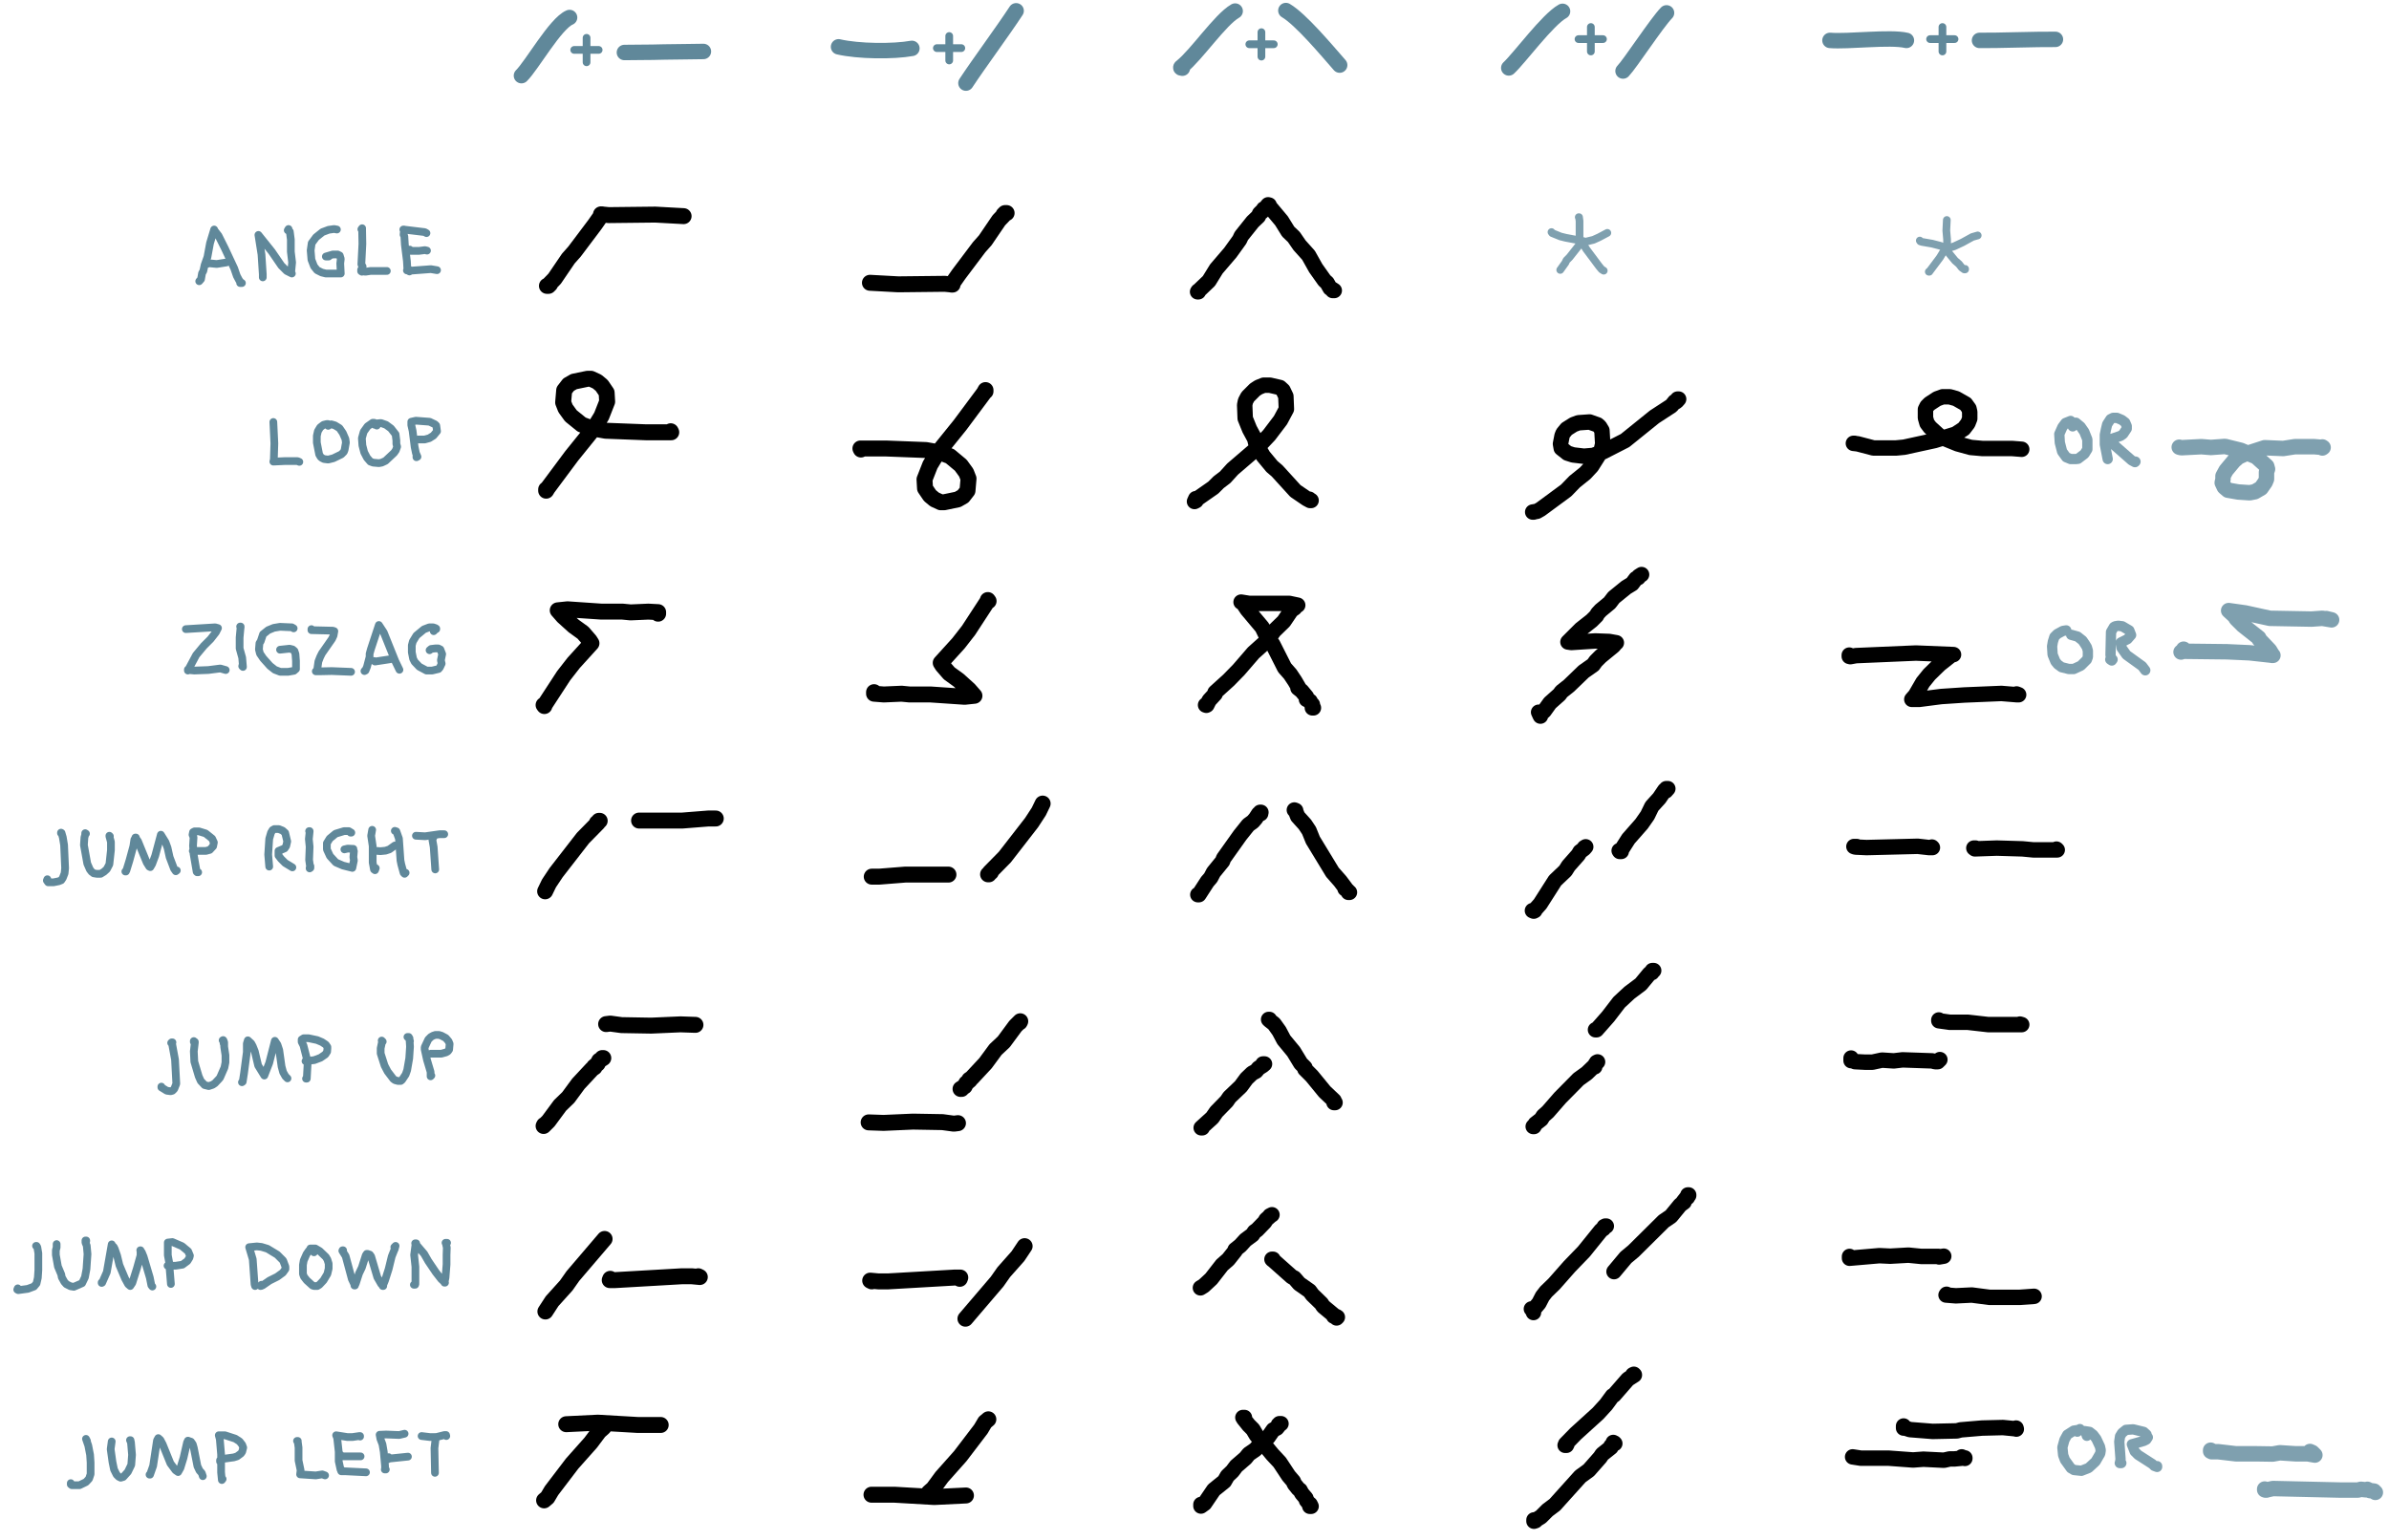
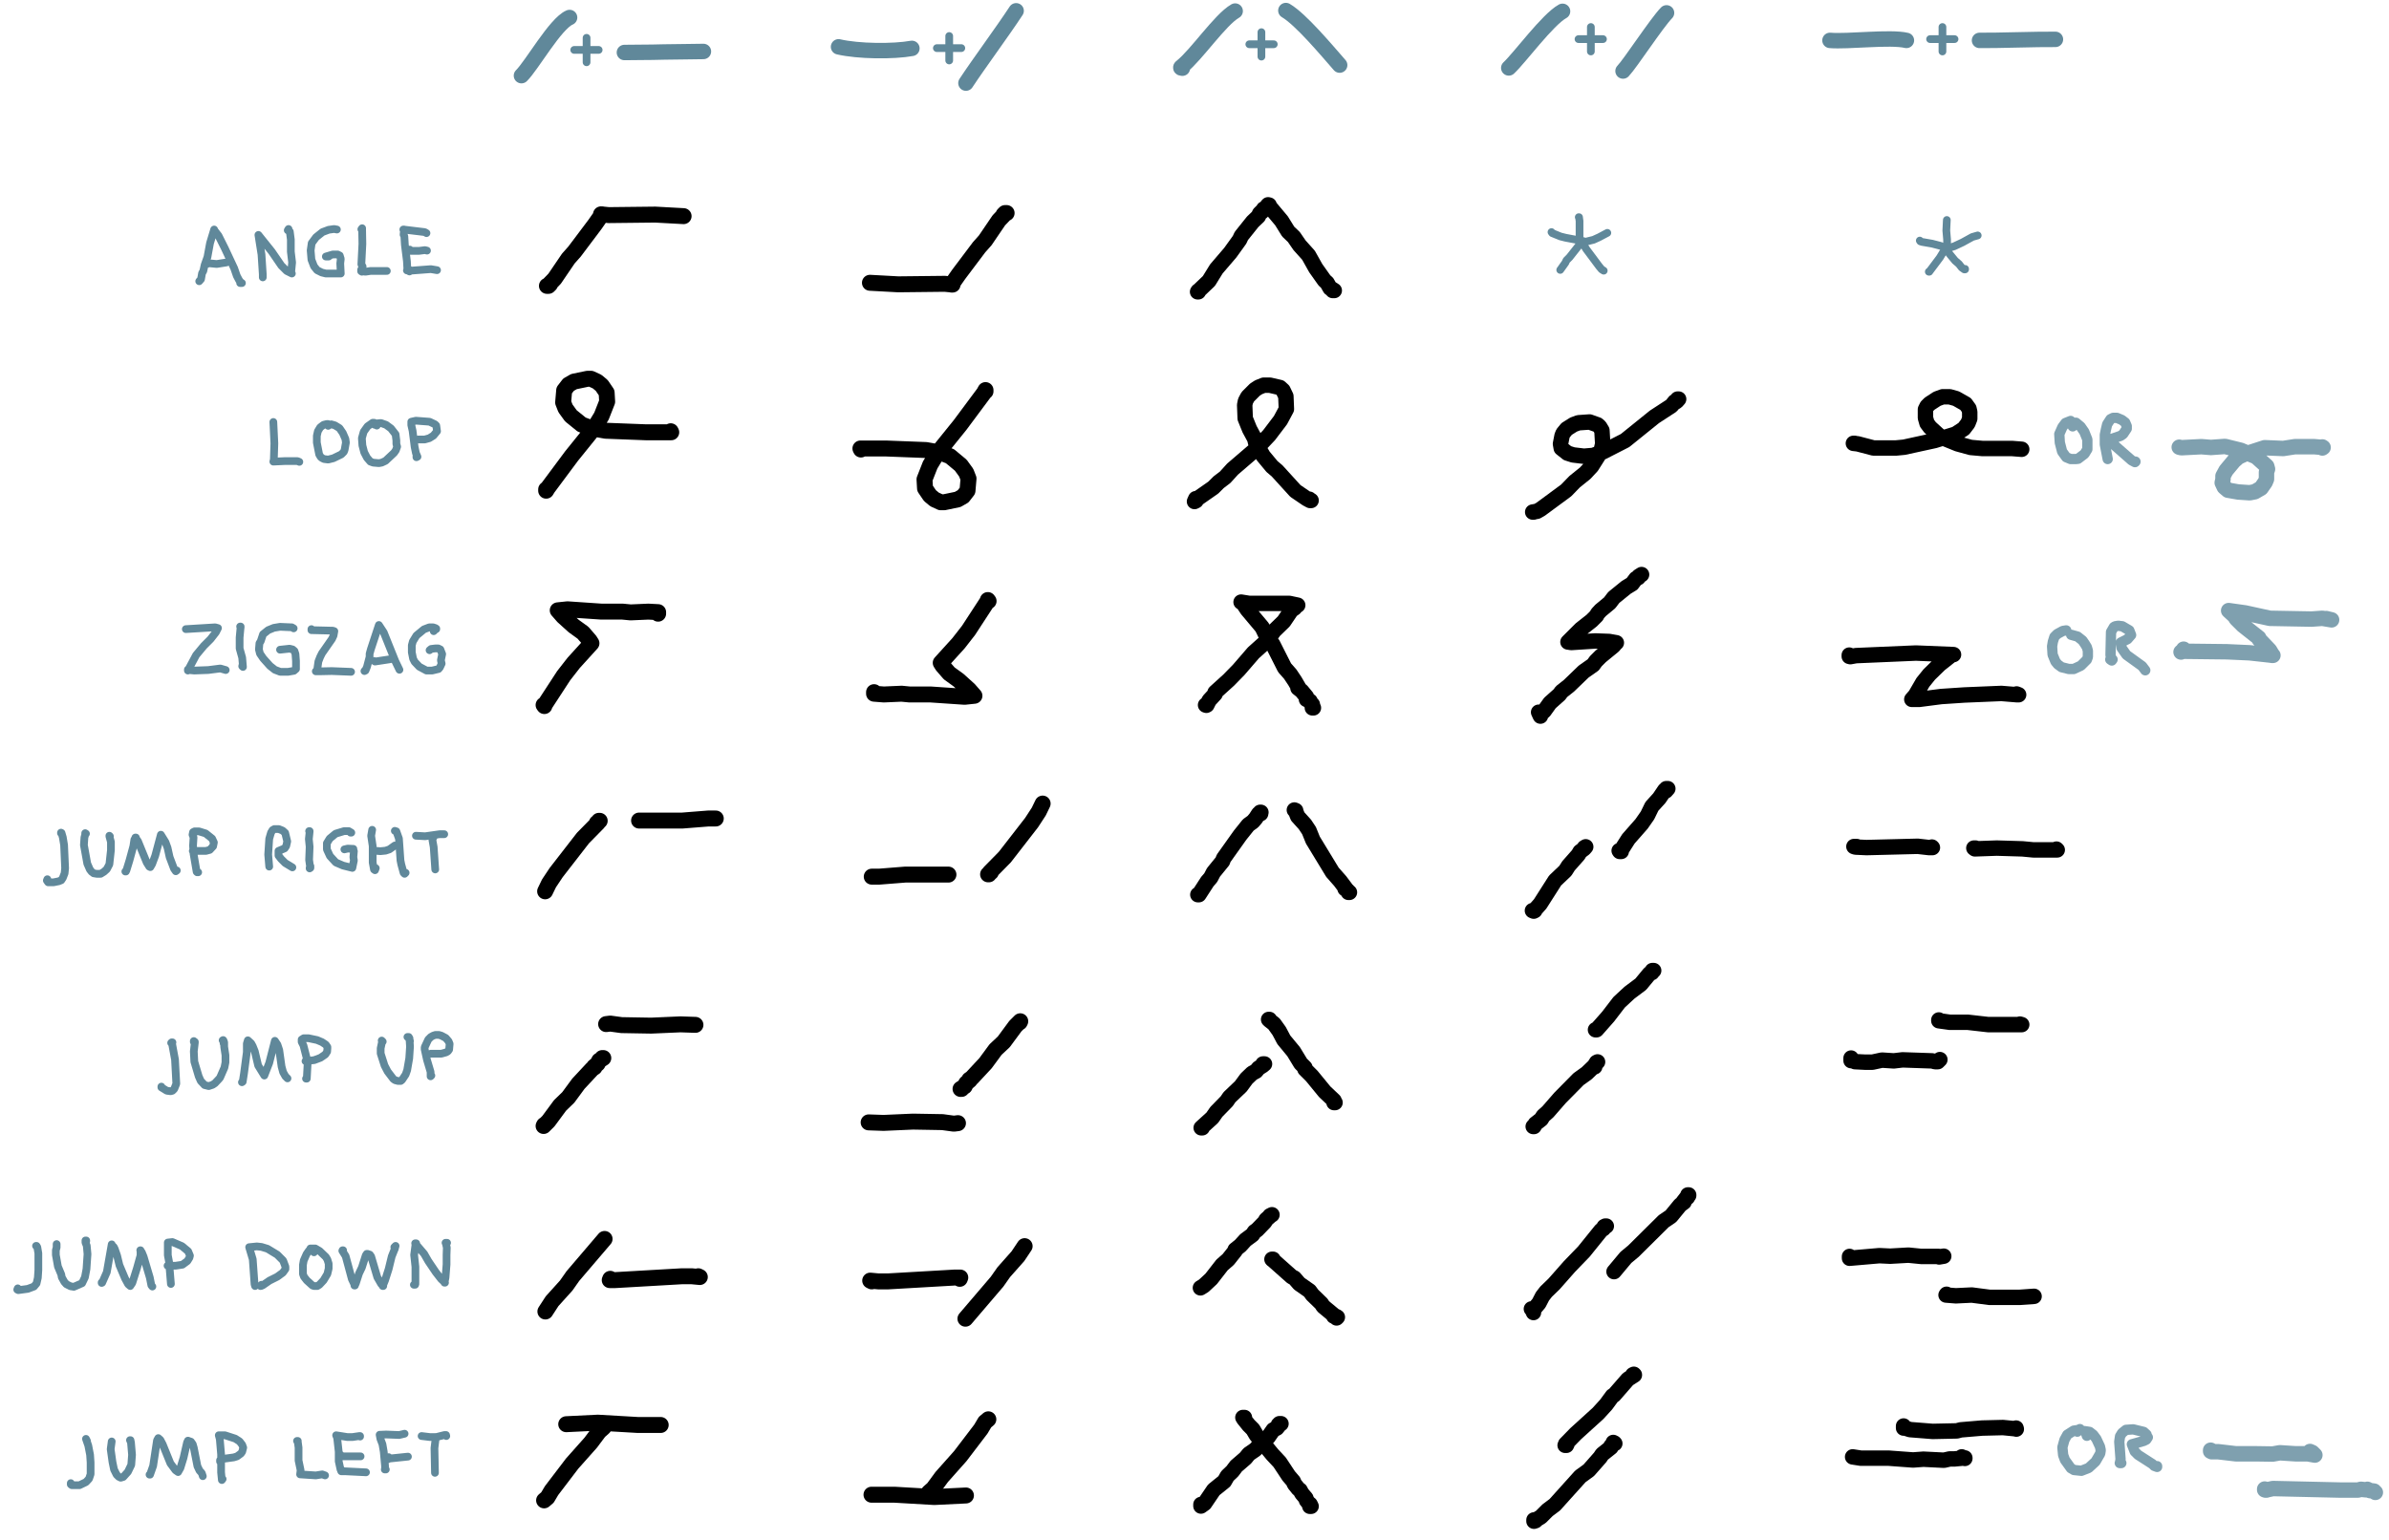
<svg xmlns="http://www.w3.org/2000/svg" id="vector" viewBox="0 0 92.82 59.84">
  <defs>
    <style>
+       .cls-1 {
+         stroke-width: .3px;
+       }
+ 
      .cls-1, .cls-2, .cls-3 {
        stroke: #60889a;
      }

-       .cls-1, .cls-2, .cls-3, .cls-4, .cls-5, .cls-6, .cls-7, .cls-8 {
+       .cls-1, .cls-2, .cls-3, .cls-4, .cls-5, .cls-6, .cls-7 {
        fill: none;
        stroke-linecap: round;
        stroke-linejoin: round;
      }

-       .cls-1, .cls-8 {
-         stroke-width: .3px;
-       }
- 
      .cls-2 {
        stroke-width: .3px;
      }

      .cls-3, .cls-4, .cls-7 {
        stroke-width: .6px;
      }

      .cls-4, .cls-5 {
        stroke: #000;
      }

      .cls-5 {
        stroke-width: .62px;
      }

      .cls-6 {
        stroke-width: .4px;
      }

-       .cls-6, .cls-7, .cls-8 {
+       .cls-6, .cls-7 {
        stroke: #7fa0af;
      }
    </style>
  </defs>
  <path class="cls-4" d="M71.98,56.62l.32.05h1.08s.95.07.95.07l.4-.03.8.04.22-.05h.18s.41-.04.41-.04v.02s-.12-.06-.12-.06" />
  <path class="cls-4" d="M73.96,55.42v.08s0-.02,0-.02l.25.08.88.07.94-.02.15-.04.83-.07.81-.02.51.05v-.03s.01.04.01.04" />
  <path class="cls-7" d="M85.89,56.36v.04s.04-.02.04-.02v.04s.26,0,.26,0l.68.08h.79s.64.01.64.01l.28-.05.61.04h.47s.28.05.28.05l-.1-.1-.09-.04" />
  <path class="cls-6" d="M80.71,55.64l.1-.1-.04.03-.2.03-.25.16-.11.2-.08.29.03.3.07.19.23.32.12.07.29.03.28-.11.27-.25.18-.31.02-.13-.03-.14-.14-.3-.12-.16-.14-.11-.19-.03.03.02.05.16" />
  <path class="cls-6" d="M82.36,56.86h.06s-.05-.02-.05-.02l.02-.13-.05-.68.03-.21.08-.13.15-.12.28-.02.41.1.11.1v.05s.05.06.05.06l-.06.09-.1.05-.46.13.11.28.13.13.56.36.07.07.11.04v-.03" />
  <path class="cls-7" d="M87.99,57.9v-.03s.03.04.03.04h.04s-.02,0-.02,0l.27-.06,2.63.06h.67s.12-.03.12-.03l.2.02.05-.02.1.05.16.02h-.02s.07.05.07.05" />
  <path class="cls-2" d="M15.81,10.51h.02s-.02-.36-.02-.36l-.08-.64-.02-.33-.03-.06.02-.2h-.03s.83.1.83.1l.07.04" />
  <path class="cls-2" d="M15.92,9.7l-.02.05h.38s.23-.03.23-.03l.08.02" />
  <path class="cls-2" d="M15.94,10.5l-.03.05.03-.03.8-.06.24.04" />
  <path class="cls-2" d="M7.74,10.93l.07-.08.04-.23.05-.09.05-.23.11-.31.1-.54.16-.53v.02s.17.22.17.22l.24.48.37.79.1.29.09.17.07.09.04.02h-.07" />
  <path class="cls-2" d="M8.07,10.25h0s.04-.02.04-.02l.31.03.38-.06" />
  <path class="cls-2" d="M14.04,8.91l.03-.04v.06s.01.55.01.55l-.04.79.05.09-.06.13.03.02v.05s-.03-.02-.03-.02l.17.02.2-.03h.63" />
  <path class="cls-2" d="M13.09,8.92h0s-.11-.02-.11-.02l-.21.03-.24.09-.25.2-.17.23-.04.28.03.36.1.26.12.15.18.09.16.04h.58s-.02-.39-.02-.39l.02-.18-.04-.13-.08-.04h-.19s-.27.08-.27.08h.11" />
  <path class="cls-2" d="M10.21,10.78v-.12s-.05-.77-.05-.77l-.12-.76.52.65.37.54.21.21.2.1-.03-.02.04-.41-.05-.42v-.47s-.04-.31-.04-.31l-.08-.05.03-.05" />
  <path class="cls-5" d="M38.99,8.34l.06-.06h.06s-.05.02-.05.02l-.25.26-.53.78-.24.27-.79,1.05-.28.4h.04s-.3-.03-.3-.03l-1.81.02-1.1-.06" />
  <path class="cls-5" d="M21.37,11.05l-.06.06h-.06s.05-.02.05-.02l.25-.26.53-.78.24-.27.79-1.05.28-.4h-.04s.3.03.3.03l1.81-.02,1.1.06" />
-   <path class="cls-8" d="M61.37,9.32l.02.02h-.02s0-.75,0-.75l-.02-.15h0s-.01,0-.01,0" />
-   <path class="cls-8" d="M61.47,9.41h.01s-.02.02-.02.02l.45-.11.22-.1.32-.17" />
-   <path class="cls-8" d="M61.52,9.37l-.69-.13-.2-.05-.32-.13-.03-.04" />
-   <path class="cls-8" d="M61.43,9.43l-.45.57-.12.12-.04.09-.2.28" />
-   <path class="cls-8" d="M61.48,9.43l.15.25.5.67.1.12.08.05" />
+   <path class="cls-1" d="M61.37,9.32l.02.02h-.02s0-.75,0-.75l-.02-.15h0s-.01,0-.01,0" />
+   <path class="cls-1" d="M61.47,9.41h.01s-.02.02-.02.02l.45-.11.22-.1.32-.17" />
+   <path class="cls-1" d="M61.52,9.37l-.69-.13-.2-.05-.32-.13-.03-.04" />
+   <path class="cls-1" d="M61.43,9.43l-.45.57-.12.12-.04.09-.2.28" />
+   <path class="cls-1" d="M61.48,9.43l.15.25.5.67.1.12.08.05" />
  <path class="cls-4" d="M46.55,11.31l-.02.03h.03s-.03,0-.03,0l.44-.42.29-.47.54-.63.36-.5.07-.15.44-.55.22-.21.05-.11.07-.07h.02s.07-.11.07-.11l.14-.06h-.05s.07-.09.07-.09h.05s-.04-.01-.04-.01l.52.62.26.42.22.21.22.32.35.39.28.5.34.48.1.09.12.21.1.05.03.04h-.03s.06,0,.06,0l-.15-.09" />
  <path class="cls-2" d="M14.56,16.51l-.02-.08h-.06s-.2.14-.2.14l-.15.21-.07.25.02.28.07.27.11.21.13.15.11.04.22.02.11-.02.15-.07.33-.31.07-.1.05-.14-.03-.11v-.13s-.03-.24-.03-.24l-.18-.23-.19-.14-.2-.07-.21.02.05.08" />
  <path class="cls-2" d="M16.18,17.77v-.04s0,.02,0,.02h.04s-.06-.14-.06-.14l-.05-.24-.08-.63-.05-.22v-.13s.18-.04.18-.04l.53.04.21.1.05.05.03.22-.14.17-.16.1-.18.05h-.24s-.02,0-.02,0" />
  <path class="cls-2" d="M12.75,16.55l.06-.04-.06-.03h-.06s-.12.03-.12.03l-.13.1-.09.15-.04.18v.26s.09.46.09.46l.06.1.05.04.08.04.16.02.2-.05.31-.15.1-.1.03-.08.05-.28-.02-.14-.1-.23-.13-.19-.18-.11-.14-.04" />
  <path class="cls-2" d="M10.62,16.4l.04.83-.02.63-.02.08.43-.02h.51s.07.03.07.03" />
  <path class="cls-5" d="M21.22,19.02v.05s.06-.1.06-.1l.93-1.25.88-1.09.28-.46.22-.56-.02-.35-.19-.28-.18-.15-.24-.11h-.13s-.53.11-.53.11l-.21.12-.17.22-.04.47.09.23.21.29.42.34.37.14.56.1,1.56.06h.99s-.02-.04-.02-.04" />
  <path class="cls-4" d="M46.46,19.38l-.05.11.06-.03h-.02s.03-.05.03-.05l.66-.46.21-.21.25-.19.29-.32.92-.79.5-.53.44-.58.23-.43-.02-.5-.11-.23-.12-.11-.39-.09h-.24s-.2.08-.2.08l-.14.09-.28.28-.09.17-.03.15.02.52.17.42.2.37.04.17.29.5.34.41.2.17.71.78.44.3.13.07h.04s-.04,0-.04,0l-.03-.05" />
  <path class="cls-5" d="M38.29,15.21v-.05s-.06.11-.06.11l-.93,1.25-.88,1.09-.28.46-.22.56.02.35.19.28.18.15.24.11h.13s.53-.11.53-.11l.21-.12.17-.22.04-.47-.09-.23-.21-.29-.42-.35-.37-.14-.56-.1-1.56-.06h-.99s.02.04.02.04" />
-   <path class="cls-8" d="M75.62,9.56l.02.03h.01s0-.28,0-.28l-.03-.35.02-.41" />
-   <path class="cls-8" d="M75.71,9.6v.02s.09-.01.09-.01l.13-.04.32-.15.38-.21.21-.06" />
-   <path class="cls-8" d="M75.65,9.66l-.07-.04-.2-.07-.31-.08-.4-.07-.06-.02-.02-.03" />
-   <path class="cls-8" d="M75.69,9.58h-.04s-.11.15-.11.15l-.17.28-.39.52-.04.03h.02" />
-   <path class="cls-8" d="M75.65,9.68v.02s0,0,0,0l.08.15.23.28.15.13.11.14.1.07h.03s0-.02,0-.02" />
+   <path class="cls-1" d="M75.62,9.56l.02.03h.01s0-.28,0-.28l-.03-.35.02-.41" />
+   <path class="cls-1" d="M75.71,9.6v.02s.09-.01.09-.01l.13-.04.32-.15.38-.21.21-.06" />
+   <path class="cls-1" d="M75.65,9.66l-.07-.04-.2-.07-.31-.08-.4-.07-.06-.02-.02-.03" />
+   <path class="cls-1" d="M75.69,9.58h-.04s-.11.15-.11.15l-.17.28-.39.52-.04.03h.02" />
+   <path class="cls-1" d="M75.65,9.68v.02s0,0,0,0l.08.15.23.28.15.13.11.14.1.07h.03s0-.02,0-.02" />
  <path class="cls-4" d="M72.06,17.23h-.05s.17.02.17.02l.61.16h.88s.31-.03.31-.03l1.19-.26.81-.25.32-.21.16-.21.07-.18v-.26s-.03-.13-.03-.13l-.13-.18-.37-.21-.25-.07h-.27s-.22.08-.22.08l-.29.19-.1.1-.06.12v.33s.06.21.06.21l.12.16.33.3.15.1.59.24.51.14.45.04h1.15s.38.03.38.03" />
  <path class="cls-6" d="M80.4,16.46l.05-.1-.2.08-.12.16-.12.27.02.33.09.35.16.22.17.07h.2s.09-.01.09-.01l.25-.19.11-.18v-.38s-.12-.3-.12-.3l-.14-.2-.18-.15h-.13s0,.14,0,.14" />
  <path class="cls-6" d="M81.89,17.84l-.11-.57v-.37s.04-.2.04-.2l.05-.21.13-.2.1-.05h.15s.19.08.19.08l.13.1.06.14v.1s-.14.21-.14.21l-.1.07-.33.11-.05.04h.04s.11.22.11.22l.66.58.13.07.02-.02" />
  <path class="cls-7" d="M84.67,17.38l.08.02.78-.04.37.03.55-.04.61.15.6.25.41.37.03.11-.04.12v.27s-.05.12-.05.12l-.16.23-.24.14-.2.04-.45-.03-.4-.07-.14-.12-.08-.17.03-.13v-.13s.12-.22.12-.22l.3-.36.18-.16.22-.1.8-.26.72.03.45-.07h.76s.34.03.34.03l-.03.02v-.04" />
  <path class="cls-4" d="M59.59,19.9h-.04s.17-.03.17-.03l.14-.08.99-.73.33-.34.41-.33.25-.27.36-.57.07-.3-.03-.52-.09-.15-.08-.07-.31-.11-.43.03-.19.07-.27.17-.14.17-.04.1-.06.31.03.17.24.19.22.07.42.05.36-.03.38-.14.86-.44,1.14-.92.66-.43.13-.16.02.02.05-.03.08-.09h-.04" />
  <path class="cls-7" d="M84.84,25.23l-.03.07-.07.04.04-.03,1.74.02.88.04.91.1h-.04s.03,0,.03,0l-.12-.2-.4-.42-.02-.06-.62-.49-.26-.26-.05-.09-.24-.22.64.09.96.21,1.62.03.42-.03.36.06-.21-.05" />
  <path class="cls-6" d="M80.28,24.5l-.13.02-.22.12-.11.11-.06.19-.03.18.02.32.11.27.09.11.15.11.28.07h.19s.28-.13.28-.13l.23-.23.04-.11v-.24s-.04-.14-.04-.14l-.08-.13-.09-.13-.19-.15-.25-.07" />
  <path class="cls-6" d="M82.08,25.63l-.03.04-.06-.04.03-.04-.02-.14.02-.89.11-.19.05-.03.12-.02.16.02.27.16.07.18-.14.16-.26.13.03.21.19.27.61.44.12.16" />
  <path class="cls-4" d="M71.85,25.46v.05s.02-.02.02-.02l.02.03.22-.04,2.33-.1,1.46.06h-.06s-.48.38-.48.38l-.4.39-.25.31-.29.5-.14.16h.29s.85-.11.85-.11l.9-.06,1.44-.06.61.05h.06s-.08-.03-.08-.03" />
  <path class="cls-2" d="M11.41,24.42l-.07-.04-.46-.02-.24.04-.22.09-.2.16-.09.27-.05.08-.02.24.04.16.13.19.26.29.19.15.21.08h.3s.23-.04.23-.04l.08-.07v-.31s-.02-.27-.02-.27l-.04-.12-.07-.06-.12-.03-.37.04" />
  <path class="cls-2" d="M12.1,24.45v.04s.83.02.83.02l.06.02-.03.17-.06.13-.39.56-.07.14-.07.18-.05.35-.05.03h.16s.46-.01.46-.01l.75.03" />
  <path class="cls-2" d="M14.21,26.02l-.05.06.04-.02.06-.15.1-.38v-.12s.05-.18.05-.18l.31-.94.19.29.45,1.12.16.33" />
  <path class="cls-2" d="M14.54,25.69l.03.02.59-.09" />
  <path class="cls-2" d="M16.85,24.53l.1-.1-.02.02h.02s-.03-.04-.03-.04l-.09-.03h-.15s-.21.08-.21.08l-.29.24-.14.23-.04.15v.27s.05.25.05.25l.06.12.18.19.28.15h.22s.25-.06.25-.06l.05-.06.07-.15-.03-.13.05-.24-.07-.18-.08-.04h-.12s-.16.02-.16.02l-.06.05" />
  <path class="cls-2" d="M7.22,24.45l1.14-.07.11.03-.08.16-.21.27-.26.26-.3.36-.32.6v-.04s0,.02,0,.02h.04s.21.02.21.02l.54-.02.47-.06.21.06" />
  <path class="cls-2" d="M9.35,24.38l-.02-.03h.02s-.04.43-.04.43v.42s.1.36.1.36l.03.36-.03-.03.02-.07" />
  <path class="cls-5" d="M21.15,27.44l-.03-.04.05-.02.73-1.12.39-.5.69-.76h-.03s.03,0,.03,0l-.07-.11-.26-.3-.36-.26-.41-.37-.21-.24.38-.04,1.32.09h.82s.31.03.31.03l.69-.03.38.02h-.02s.02,0,.02,0v.06" />
  <path class="cls-4" d="M46.87,27.41v-.03s-.03.02-.03.02h.05s.09-.18.09-.18l.23-.25v-.06s.53-.48.53-.48l.39-.4.57-.66.48-.43.02-.06.11-.09.19-.27.38-.37.29-.43.13-.09.08-.11h.04s-.33-.07-.33-.07h-1.56s-.31-.05-.31-.05l.06.02.18.27.58.69.14.29.27.37.46.91.22.25.18.27.14.24-.02.03.14.11.19.23v.1s.14.07.14.07l.13.26h-.04s0-.13,0-.13" />
  <path class="cls-4" d="M59.78,27.68l.07.15-.03-.06.17-.13.23-.32.37-.33.08-.11.29-.23.57-.55.37-.26.1-.14.19-.19.5-.41.1-.12h-.02s.03,0,.03,0l-.28-.05-.54-.02-.93.06-.13-.02.5-.5.42-.33.19-.19.04-.08.12-.13.35-.29.16-.21.48-.39.23-.14.15-.2.09-.04.02-.05.11-.07" />
  <path class="cls-5" d="M38.38,23.32l.03.04-.05.02-.73,1.12-.39.5-.69.76h.03s-.03,0-.03,0l.07.11.26.3.36.26.41.37.21.24-.38.04-1.32-.09h-.82s-.31-.03-.31-.03l-.69.03-.38-.03h.02s-.02,0-.02,0v-.06" />
  <path class="cls-5" d="M24.83,31.89h1.68s1.01-.08,1.01-.08h.29" />
  <path class="cls-2" d="M14.46,32.25l-.04.23.06.4v.64s.05.27.05.27l.04.03.03-.08" />
  <path class="cls-2" d="M14.52,33.06l.26.02.2-.02.15-.05.21-.15" />
  <path class="cls-2" d="M15.34,32.29l.06.02.1.28.06.85.03.15.09.33.04.04.04-.04" />
  <path class="cls-2" d="M16.16,32.48l.36.02.56-.08h.18" />
  <path class="cls-2" d="M16.84,32.54l-.04.1.05.28.06.87" />
  <path class="cls-4" d="M72.14,32.9h-.11s.06.02.06.02l.43.02,1.99-.05.44.05h.13s-.02-.02-.02-.02" />
  <path class="cls-4" d="M76.76,32.96h-.07s.04.03.04.03l.85-.03,1,.03.42.04h.93s-.03-.03-.03-.03" />
  <path class="cls-4" d="M62.95,33.08l-.04-.02.02.03h.06s0-.05,0-.05l.28-.44.51-.58.23-.33.17-.35.29-.32.21-.31.04.03.08-.09h-.06s.05.01.05.01" />
  <path class="cls-2" d="M10.46,33.68l-.04-.47.04-.61.07-.24.06-.1.07-.04h.17s.15.06.15.06l.1.09.08.33-.04.18-.06.09-.24.1v.18s.1.13.1.13l.16.16.28.17" />
  <path class="cls-2" d="M13.62,32.36h.03s-.1-.06-.1-.06h-.18s-.33.1-.33.1l-.23.19-.11.18v.24s.12.26.12.26l.23.25.28.12.36.09.06-.29-.02-.13.02-.23-.04-.09h.02s-.22-.01-.22-.01l-.13.03" />
  <path class="cls-2" d="M12.01,32.3h.02s0,.02,0,.02l-.03.29.03.3-.02.51.04.28-.02.03v.02s.03-.02.03-.02v-.07" />
  <path class="cls-2" d="M3.31,32.42v-.04s.03.02.03.02h-.02s-.04.15-.04.15l-.02.29.13.72.1.23.07.09.08.06.12.02h.15s.13-.08.13-.08l.11-.1.1-.19.06-.55v-.32s-.06-.22-.06-.22v-.02s.02.02.02.02" />
  <path class="cls-2" d="M4.92,33.8l-.03.07h-.02s.04-.04.04-.04l.12-.39.15-.55.04-.26.06-.08h-.02s.1.14.1.14l.34.83.1.16.04.02.07-.12.12-.32.22-.82.18.29.08.22.08.36.17.45.07.1.04-.03" />
  <path class="cls-2" d="M7.7,33.9h-.04s-.02-.02-.02-.02l-.12-.7-.02-.32.02-.32-.04-.1.02-.1.06-.03h.17s.26.08.26.08l.25.2.07.15-.03.15-.13.14-.15.04h-.51" />
  <path class="cls-5" d="M40.51,31.23l-.15.31-.28.43-1.04,1.34-.58.59h.04s-.11.08-.11.08h.03" />
  <path class="cls-2" d="M2.37,32.38v-.02s.02.01.02.01l.05.17.05.3.04.9-.02.2-.07.18-.06.09-.1.04-.2.04h-.21s-.05-.07-.05-.07l.02-.05" />
  <path class="cls-5" d="M36.85,33.99h-1.68s-1.01.08-1.01.08h-.29" />
  <path class="cls-5" d="M21.18,34.64l.15-.31.28-.42,1.04-1.34.58-.59h-.04s.11-.08.11-.08h-.03" />
  <path class="cls-4" d="M50.29,31.48l.05.02v.03s.08.2.08.2l.28.31.16.24.15.37.76,1.25.3.34.21.28-.02.02.1.07.03.07h.04s-.04,0-.04,0h.02l-.04-.04" />
  <path class="cls-4" d="M46.54,34.77h.04s.33-.51.33-.51l.13-.15.11-.21.35-.43.04-.11.64-.9.32-.4.18-.13.11-.13.11-.17.08-.03h-.03l.04-.03h-.03s.02.05.02.05" />
  <path class="cls-4" d="M59.63,35.39h-.09s.05.02.05.02l.25-.28.58-.91.4-.38.12-.19.38-.43.07-.12.16-.12.06-.07-.05.03" />
  <path class="cls-4" d="M61.99,40.02h.04s-.04,0-.04,0h.04s.45-.51.45-.51l.43-.56.4-.37.44-.33.33-.4.08-.07v.02s.09-.08.09-.08h-.03s.03,0,.03,0h-.05s.02.02.02.02l-.04.06" />
  <path class="cls-4" d="M75.33,39.64v.03s.43.06.43.06h.7s.79.09.79.09h1.3s-.07-.02-.07-.02" />
  <path class="cls-4" d="M71.92,41.12v.1s0-.03,0-.03l.15.07.39.02h.29s.37-.08.37-.08l.46.03.34-.04,1.16.04.1.03h.11s.08-.08.08-.08" />
  <path class="cls-5" d="M23.55,39.8l.16-.02.44.06,1.15.02,1.14-.05.58.02" />
  <path class="cls-2" d="M14.87,40.48l-.04-.04.02.02-.06.28v.2s.15.47.15.47l.12.23.22.29.07.05.11.03h.11s.05-.04.05-.04l.14-.21.06-.17.08-.46.03-.45-.02-.33-.03-.05h-.05s.03,0,.03,0l.07.16" />
  <path class="cls-2" d="M16.73,41.75v.08s.03-.03.03-.03l-.03-.02v-.12s-.14-.47-.14-.47l-.09-.41v-.08s.14-.3.14-.3l.1-.1.09-.05.09-.03h.13l.1.03.17.09.11.13.04.1-.02.22-.05.07-.07.04-.18.05h-.41" />
  <path class="cls-2" d="M9.4,42.06l.03-.02.05-.32.11-.83v-.33s.04-.13.04-.13l.13.12.06.11.08.2.13.55.24.39.19-.49.22-.86.1.15.07.21.09.64.06.22.09.16.08.08" />
  <path class="cls-2" d="M11.89,41.92h.03l.03-.55-.04-.27-.12-.47-.07-.14v-.09s.08-.05.08-.05h.19s.33.07.33.07l.19.08.15.1.06.09v.06s-.01.12-.01.12l-.07.11-.19.13-.24.09-.34.04" />
  <path class="cls-2" d="M7.53,40.46v.03s.04,0,.04,0v.03s-.04.34-.04.34l.02.4.17.57.08.18.15.16.16.04.15-.05.09-.06.16-.17.04-.05.17-.39.04-.2v-.2s0-.08,0-.08l-.05-.33v-.17s-.03-.08-.03-.08h-.03s.02-.01.02-.01l.02.14" />
  <path class="cls-2" d="M6.65,40.53l.02-.02h.03s-.02.02-.02.02l.12.65.05.94-.08.2-.07.07-.07.02-.15-.02-.21-.13v-.03" />
  <path class="cls-5" d="M39.62,39.73l.02-.04-.19.19-.45.61-.32.3-.39.53-.54.58-.09.06.02.02-.14.12-.06.12-.16.1h.04" />
  <path class="cls-4" d="M46.71,43.83h-.04s.43-.39.43-.39l.16-.23.4-.41.11-.16.44-.42.22-.3.22-.21.15-.08.1-.12.16-.1.07-.06h-.06s.05,0,.05,0" />
  <path class="cls-4" d="M49.29,39.62h.03s0,.03,0,.03l.18.14.2.28.18.34.38.46.28.46.16.16v.06s.27.27.27.27l.5.61.36.34v.08h.04-.02s.02,0,.02,0l-.04-.03" />
  <path class="cls-5" d="M37.22,43.65l-.16.02-.44-.06-1.15-.02-1.14.05-.58-.02" />
  <path class="cls-5" d="M21.14,43.72l-.02.04.19-.19.45-.61.32-.31.39-.53.54-.58.09-.06-.02-.02.14-.12.06-.12.16-.1h-.04" />
  <path class="cls-4" d="M59.57,43.78h.03s.05-.1.05-.1l.23-.18.08-.13.18-.16.47-.54.72-.73.32-.23.26-.25h.05s-.02,0-.02,0l.05-.11.08-.08-.04.02" />
  <path class="cls-4" d="M71.86,48.83v.07s1.16-.1,1.16-.1l.42.02.71-.04.5.05h.68s.01.02.01.02l.18-.03" />
  <path class="cls-4" d="M59.58,51.01l-.05-.14h-.03s.07.04.07.04l.22-.26.14-.27.14-.18.31-.3.6-.68.56-.58.67-.83.09-.06v-.03s.03-.05.03-.05l.08-.02h-.04" />
  <path class="cls-4" d="M62.71,49.42l.46-.55.3-.25,1.17-1.16.28-.19.36-.44.15-.11h-.04s.14-.18.14-.18h.03s.05-.1.05-.1h-.03s.03.02.03.02h-.02" />
  <path class="cls-2" d="M6.64,49.9l-.07-.85-.05-.27v-.49s.18-.02.18-.02l.37.16.24.2.07.17-.02.08-.08.13-.19.14-.26.04h-.32" />
  <path class="cls-2" d="M2.2,48.35v.13s-.03.11-.03.11v.18s.08.45.08.45l.13.31.02.11.1.18.08.09.16.08.13.02.32-.14.11-.23.06-.32.04-.58-.03-.33-.05-.12v-.08s.03,0,.03,0v.03" />
  <path class="cls-2" d="M3.95,49.84v.02s.02-.01.02-.01l.18-.41.19-1.08v.03s.08.07.08.07l.04.08.09.26.09.37.22.52.12.22.08.07.08-.12.18-.57.14-.5v-.2s-.01,0-.01,0l.06.08.07.17.24.81.06.3.04.05" />
  <path class="cls-2" d="M16.14,49.9l-.06.03h.05s.01-.06.01-.06v-.64s-.05-.46-.05-.46l.06-.45h.02s-.04,0-.04,0l.35.41.16.28.29.43.21.27.15.14h-.02s.04-.2.04-.2l.04-.51v-.37s.01-.28.01-.28l-.03-.14v-.05s.04,0,.04,0h-.06" />
  <path class="cls-2" d="M12.1,48.56v-.02s-.04-.02-.04-.02h.03s-.09.09-.09.09l-.09.13-.11.25-.03.17v.35s.04.11.04.11l.11.14.22.2.06.02h.13s.08-.05.08-.05l.16-.17.15-.25.05-.21v-.19s-.05-.16-.05-.16l-.06-.1-.24-.23-.17-.1h-.13l.08.15" />
  <path class="cls-2" d="M13.31,48.61v-.02s.02,0,.02,0l-.03.02.13.21.24.89.12.25h-.02s.05-.07.05-.07l.13-.4.11-.23.15-.47.04-.06v.02s.03-.02.03-.02l.09.03.05.07.24.81.15.26.08.08h-.02s.09-.22.09-.22l.14-.44.12-.49.12-.3.03-.11-.05.05.02.07" />
  <path class="cls-2" d="M9.91,49.94v.04s-.02-.07-.02-.07l-.07-.97-.14-.47.3-.03.18.02.23.07.38.23.23.23.09.24v.09s-.1.14-.1.14l-.22.16-.3.15-.26.18-.07.03h-.02s.04-.02.04-.02h-.02s.02-.03.02-.03" />
  <path class="cls-5" d="M23.71,49.7l-.02.05h.21s2.6-.15,2.6-.15h.37s.32.03.32.03l-.06-.03" />
  <path class="cls-5" d="M21.19,50.97l.26-.4.55-.61.26-.37,1.23-1.44" />
  <path class="cls-5" d="M37.29,49.7l.02-.05h-.21s-2.6.15-2.6.15h-.37s-.32-.03-.32-.03l.06.03" />
  <path class="cls-5" d="M39.81,48.43l-.26.39-.55.62-.26.37-1.23,1.44" />
  <path class="cls-2" d="M1.4,48.42h.02s.03.05.03.05l.04.24v.65s-.02.3-.02.3l-.05.22-.1.12-.24.09-.37.05-.04-.02.02-.05" />
  <path class="cls-4" d="M46.64,50.05l.13-.08.29-.27.42-.54.24-.21.27-.34v-.04s.2-.16.2-.16l.2-.22.27-.2.08-.12.1-.07.3-.31.05-.09.17-.15h-.02s.08-.04.08-.04" />
  <path class="cls-4" d="M49.44,48.96l-.02-.02h.04s.01.04.01.04l.72.64.1.05.19.22.4.28.11.15.35.34.07.11.41.34v.04s.14.04.14.04l-.03.03v-.05" />
  <path class="cls-4" d="M75.63,50.3l-.02.03.38.03.62-.03.69.09h1.17s.56-.04.56-.04" />
  <path class="cls-5" d="M21.14,58.31l.13-.11.16-.27.8-1.05.72-.81.33-.44.17-.15" />
  <path class="cls-5" d="M22,55.35l1.23-.06,1.55.09h.89" />
  <path class="cls-2" d="M16.38,55.81l.33.04h.24s.32-.08.32-.08h.06s.01.04.01.04" />
  <path class="cls-2" d="M16.93,55.89v-.02s-.05.41-.05.41l.02.96" />
  <path class="cls-4" d="M59.6,59.07v.05s.06-.02.06-.02v-.02s.21-.13.21-.13l.26-.26.28-.21.99-1.1.33-.24.44-.5.08-.12.34-.27v-.05s.13-.12.13-.12l.02.02-.06-.04" />
  <path class="cls-4" d="M60.88,56.13l-.07.04h.05s-.03-.05-.03-.05l.39-.4.87-.79.31-.34.25-.34.06-.03.54-.62.25-.16-.04.02.04-.03-.02-.02-.04.02.04-.02" />
  <path class="cls-2" d="M11.57,56h-.03s.03.04.03.04l.03.22v.5s.08.38.08.38l-.02.16.61.04.25-.04.11.04" />
  <path class="cls-2" d="M13.27,57.15l-.04-.04-.07-.32v-.37s-.06-.54-.06-.54l-.04-.1.44.07h.19s.27-.04.27-.04h.03s0,.02,0,.02" />
  <path class="cls-2" d="M13.24,56.55l.02.05h.75" />
  <path class="cls-2" d="M13.3,57.15l-.04.03h.01s.14,0,.14,0l.81.04" />
  <path class="cls-2" d="M14.95,57.11h.04s-.03,0-.03,0v-.14s-.05-.55-.05-.55l-.05-.29-.08-.21-.03-.16h.02s.23-.01.23-.01l.51.02.21-.05" />
  <path class="cls-2" d="M15.1,56.63l-.02.08v-.02s.77-.08.77-.08" />
  <path class="cls-2" d="M5.84,57.28l-.03.03h.02s.12-.34.12-.34l.15-.99.05-.09.08.07.09.17.3.74.2.27.1.07.09-.16.12-.39.14-.61.04-.06v.02s-.01,0-.01,0v-.02s.12.04.12.04l.07.1.04.14.14.71.08.17.09.1.04.12" />
  <path class="cls-2" d="M8.65,57.48l-.03.04-.03-.3v-.7s-.05-.59-.05-.59l-.04-.15h.24s.4.13.4.13l.17.11.1.13.04.11-.04.16-.05.07-.15.11-.13.04-.44.06-.09.05v.05" />
  <path class="cls-2" d="M4.34,56.02l-.04.3.07.5.06.29.1.2.08.08.08.04.1-.03.18-.2.13-.27.03-.39-.04-.47-.02-.1h-.02s.04.09.04.09" />
  <path class="cls-2" d="M3.38,56l-.04-.08.09.26.07.36.02.3v.45s-.06.18-.06.18l-.12.13-.25.12h-.3s-.04-.03-.04-.03v-.05" />
  <path class="cls-5" d="M38.4,55.16l-.13.11-.16.27-.8,1.05-.72.81-.33.45-.17.15" />
  <path class="cls-5" d="M37.53,58.12l-1.23.06-1.55-.09h-.89" />
  <path class="cls-4" d="M46.66,58.47v.06s.14-.1.14-.1l.36-.53.41-.33.12-.21.19-.18.15-.2.36-.31.13-.16.26-.18.18-.21.3-.25.21-.3.14-.07.08-.1h-.02s0-.03,0-.03l.1-.04h-.06" />
  <path class="cls-4" d="M48.35,55.09h-.06s.03,0,.03,0v.05s.2.25.2.25l.16.16.13.22.63.76.28.3.35.53.18.21.04.1.16.2.06.04.07.13.16.19.02.08.17.21v.02s-.04,0-.04,0h.05s-.04-.08-.04-.08" />
  <path class="cls-3" d="M20.26,2.94c.4-.39,1.32-2.03,1.87-2.26" />
  <path class="cls-3" d="M37.53,3.23c.5-.76,1.44-2.03,1.95-2.81" />
  <path class="cls-3" d="M45.94,2.65s-.12,0-.03-.06c.57-.45,1.5-1.83,2.08-2.16" />
  <path class="cls-3" d="M49.96.41c.58.34,1.59,1.55,2.09,2.12" />
  <path class="cls-3" d="M58.62,2.64c.42-.39,1.51-1.88,2.09-2.2" />
  <path class="cls-3" d="M63.06,2.76c.28-.29,1.3-1.86,1.69-2.26" />
  <path class="cls-3" d="M71.1,1.57c.7.06,2.34-.15,2.97,0" />
  <path class="cls-3" d="M24.26,2.04c.4-.01.91,0,1.55-.02.52-.01,1.09-.01,1.52-.02" />
  <g>
    <path class="cls-1" d="M22.31,1.94c.12,0,.28,0,.48,0,.16,0,.33,0,.47,0" />
    <path class="cls-1" d="M22.79,1.47c0,.12,0,.28,0,.48,0,.16,0,.33,0,.47" />
  </g>
  <g>
    <path class="cls-1" d="M36.4,1.87c.12,0,.28,0,.48,0,.16,0,.33,0,.47,0" />
    <path class="cls-1" d="M36.88,1.4c0,.12,0,.28,0,.48,0,.16,0,.33,0,.47" />
  </g>
  <g>
    <path class="cls-1" d="M48.54,1.72c.12,0,.28,0,.48,0,.16,0,.33,0,.47,0" />
    <path class="cls-1" d="M49.01,1.25c0,.12,0,.28,0,.48,0,.16,0,.33,0,.47" />
  </g>
  <g>
    <path class="cls-1" d="M61.33,1.52c.12,0,.28,0,.48,0,.16,0,.33,0,.47,0" />
    <path class="cls-1" d="M61.81,1.05c0,.12,0,.28,0,.48,0,.16,0,.33,0,.47" />
  </g>
  <g>
    <path class="cls-1" d="M74.99,1.52c.12,0,.28,0,.48,0,.16,0,.33,0,.47,0" />
    <path class="cls-1" d="M75.47,1.05c0,.12,0,.28,0,.48,0,.16,0,.33,0,.47" />
  </g>
  <path class="cls-3" d="M32.58,1.82c.77.18,2.14.19,2.85.06" />
  <path class="cls-3" d="M76.91,1.57c.66.01,2.24-.05,2.95-.04" />
</svg>
